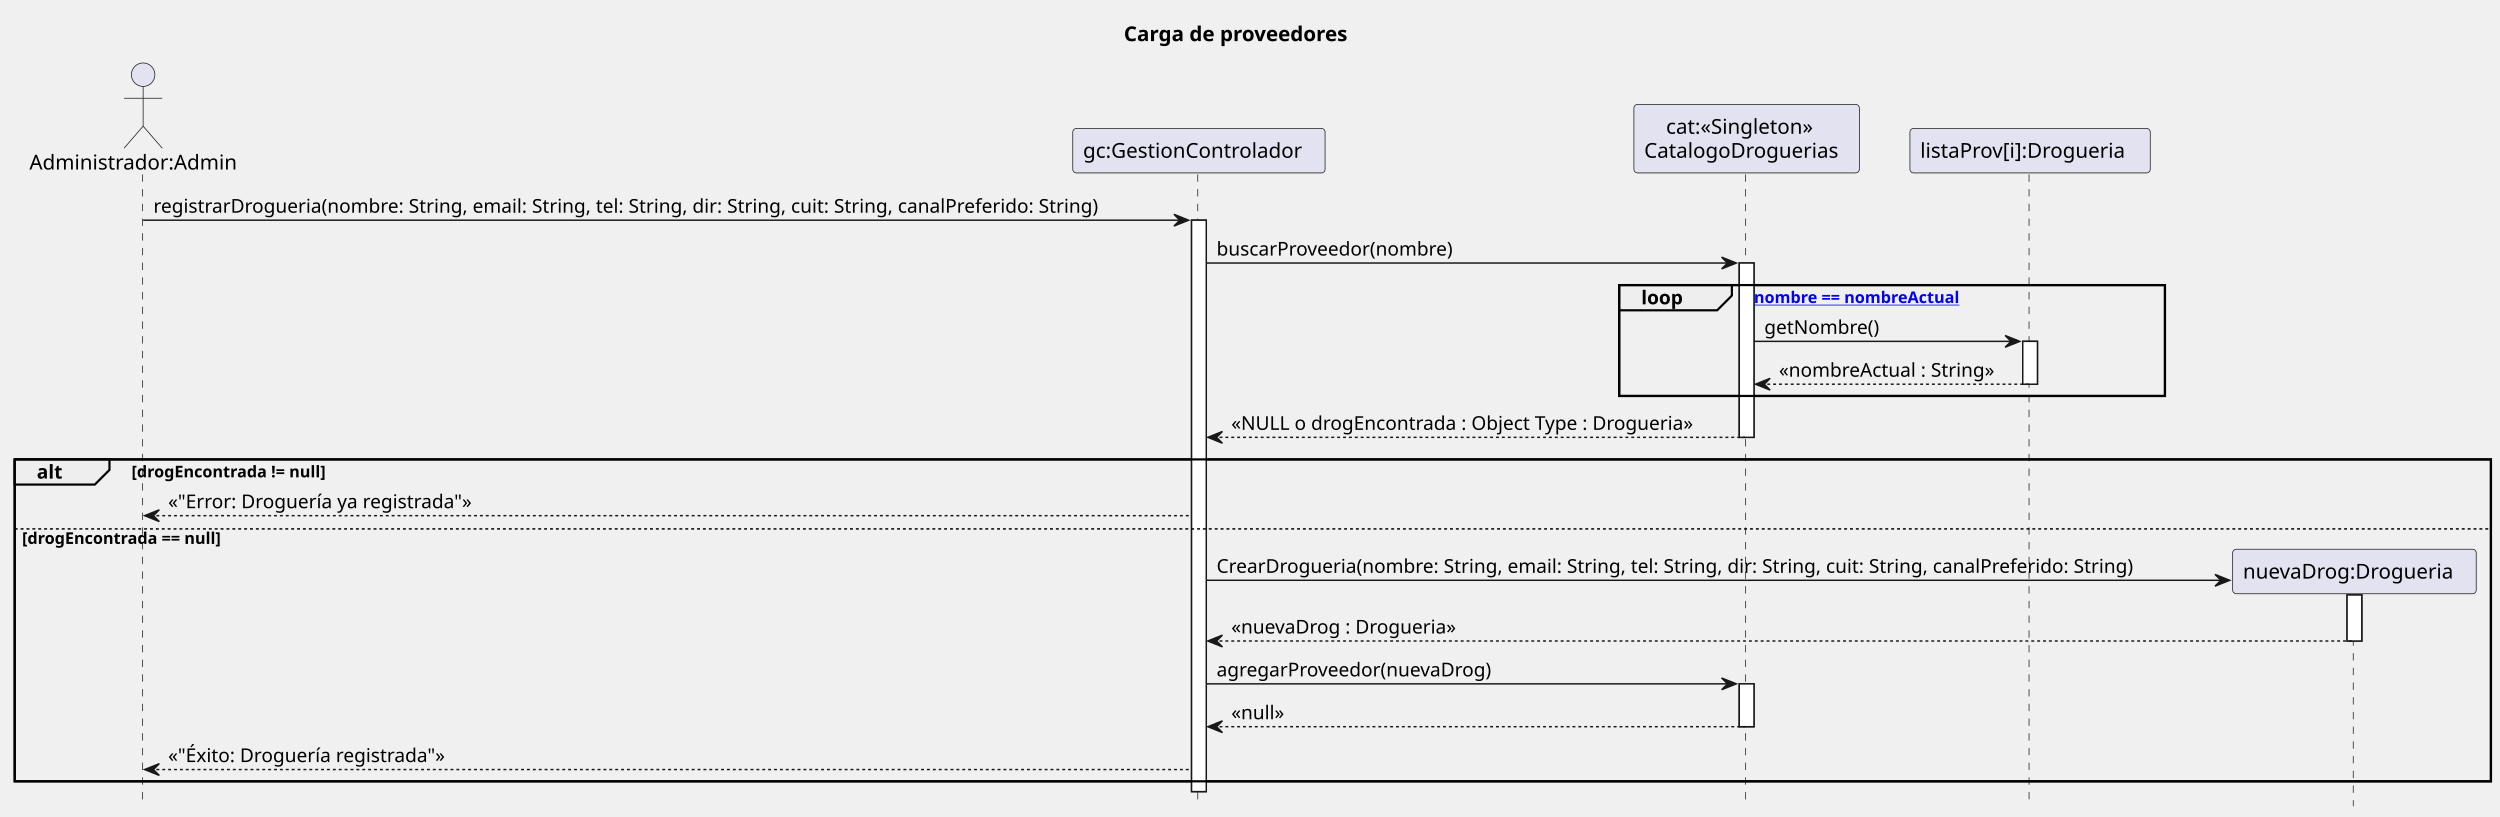
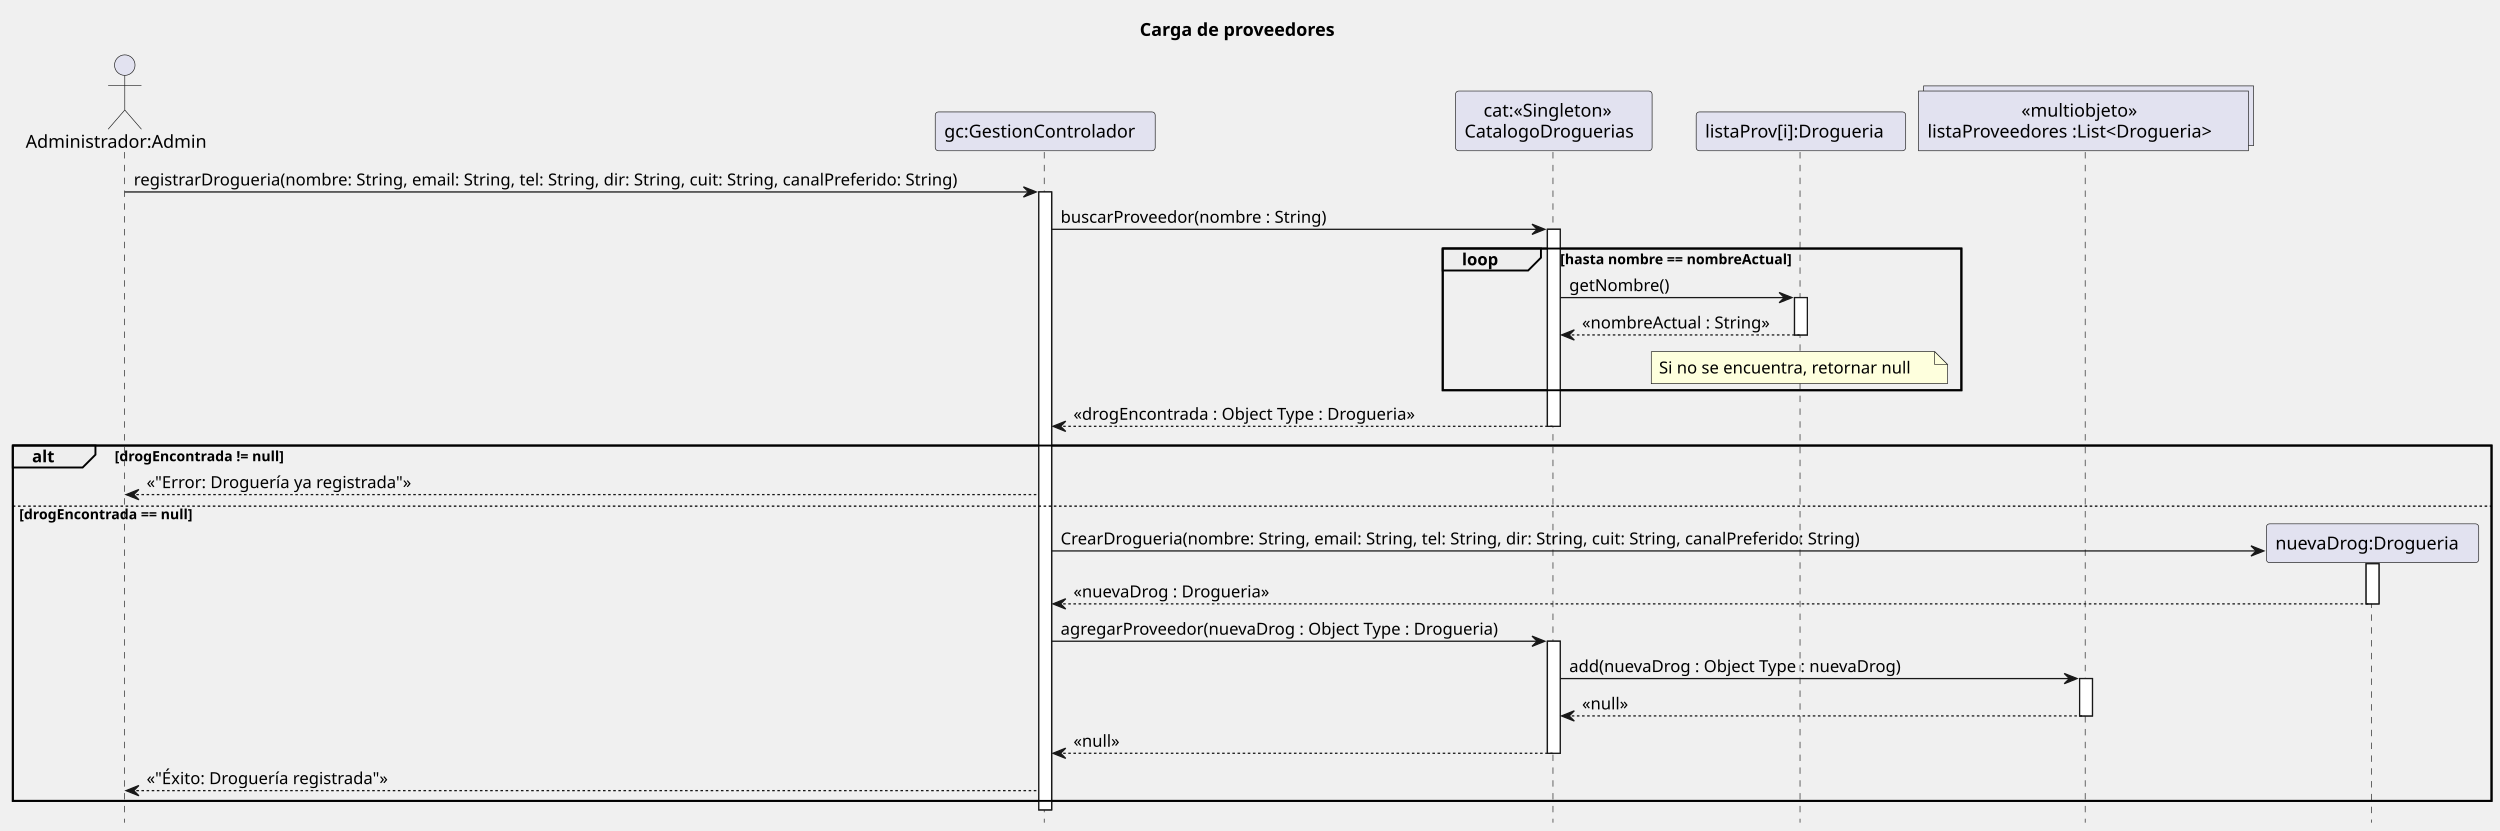
- <svg xmlns="http://www.w3.org/2000/svg" xmlns:xlink="http://www.w3.org/1999/xlink" contentStyleType="text/css" data-diagram-type="SEQUENCE" height="555px" preserveAspectRatio="none" style="width:1700px;height:555px;background:#FFFFFF;" version="1.1" viewBox="0 0 1700 555" width="1700px" zoomAndPan="magnify">
+ <svg xmlns="http://www.w3.org/2000/svg" contentStyleType="text/css" data-diagram-type="SEQUENCE" height="648px" preserveAspectRatio="none" style="width:1950px;height:648px;background:#FFFFFF;" version="1.1" viewBox="0 0 1950 648" width="1950px" zoomAndPan="magnify">
  <defs />
  <g>
-     <text fill="#000000" font-family="sans-serif" font-size="14" font-weight="bold" lengthAdjust="spacing" textLength="174.392" x="764.221" y="27.995">Carga de proveedores</text>
+     <text fill="#000000" font-family="sans-serif" font-size="14" font-weight="bold" lengthAdjust="spacing" textLength="174.392" x="889.005" y="27.995">Carga de proveedores</text>
    <g>
-       <rect fill="#FFFFFF" height="388.562" style="stroke:#181818;stroke-width:1;" width="10" x="810.269" y="149.727" />
+       <rect fill="#FFFFFF" height="481.961" style="stroke:#181818;stroke-width:1;" width="10" x="810.269" y="149.727" />
    </g>
    <g>
-       <rect fill="#FFFFFF" height="118.531" style="stroke:#181818;stroke-width:1;" width="10" x="1182.707" y="178.859" />
+       <rect fill="#FFFFFF" height="153.664" style="stroke:#181818;stroke-width:1;" width="10" x="1206.976" y="178.859" />
    </g>
    <g>
-       <rect fill="#FFFFFF" height="29.133" style="stroke:#181818;stroke-width:1;" width="10" x="1182.707" y="465.023" />
+       <rect fill="#FFFFFF" height="87.398" style="stroke:#181818;stroke-width:1;" width="10" x="1206.976" y="500.156" />
    </g>
    <g>
-       <rect fill="#FFFFFF" height="29.133" style="stroke:#181818;stroke-width:1;" width="10" x="1375.462" y="232.125" />
+       <rect fill="#FFFFFF" height="29.133" style="stroke:#181818;stroke-width:1;" width="10" x="1399.731" y="232.125" />
    </g>
    <g>
-       <rect fill="#FFFFFF" height="31.297" style="stroke:#181818;stroke-width:1;" width="10" x="1596.02" y="404.594" />
+       <rect fill="#FFFFFF" height="29.133" style="stroke:#181818;stroke-width:1;" width="10" x="1622.107" y="529.289" />
    </g>
-     <rect fill="none" height="75.398" style="stroke:#000000;stroke-width:1.5;" width="371.127" x="1101.045" y="193.859" />
-     <rect fill="none" height="218.898" style="stroke:#000000;stroke-width:1.5;" width="1683.834" x="10" y="312.391" />
+     <g>
+       <rect fill="#FFFFFF" height="31.297" style="stroke:#181818;stroke-width:1;" width="10" x="1845.587" y="439.727" />
+     </g>
+     <rect fill="none" height="110.531" style="stroke:#000000;stroke-width:1.5;" width="404.567" x="1125.314" y="193.859" />
+     <rect fill="none" height="277.164" style="stroke:#000000;stroke-width:1.5;" width="1933.401" x="10" y="347.523" />
    <g class="participant-lifeline" data-entity-uid="part1" data-qualified-name="admin" id="part1-lifeline">
      <g>
-         <rect fill="#000000" fill-opacity="0" height="429.695" width="8" x="93.331" y="118.594" />
-         <line style="stroke:#181818;stroke-width:0.5;stroke-dasharray:5,5;" x1="97" x2="97" y1="118.594" y2="548.289" />
+         <rect fill="#000000" fill-opacity="0" height="523.094" width="8" x="93.331" y="118.594" />
+         <line style="stroke:#181818;stroke-width:0.5;stroke-dasharray:5,5;" x1="97" x2="97" y1="118.594" y2="641.688" />
      </g>
    </g>
    <g class="participant-lifeline" data-entity-uid="part2" data-qualified-name="ctrl" id="part2-lifeline">
      <g>
-         <rect fill="#000000" fill-opacity="0" height="429.695" width="8" x="811.269" y="118.594" />
-         <line style="stroke:#181818;stroke-width:0.5;stroke-dasharray:5,5;" x1="814.481" x2="814.481" y1="118.594" y2="548.289" />
+         <rect fill="#000000" fill-opacity="0" height="523.094" width="8" x="811.269" y="118.594" />
+         <line style="stroke:#181818;stroke-width:0.5;stroke-dasharray:5,5;" x1="814.481" x2="814.481" y1="118.594" y2="641.688" />
      </g>
    </g>
    <g class="participant-lifeline" data-entity-uid="part3" data-qualified-name="cat" id="part3-lifeline">
      <g>
-         <rect fill="#000000" fill-opacity="0" height="429.695" width="8" x="1183.707" y="118.594" />
-         <line style="stroke:#181818;stroke-width:0.5;stroke-dasharray:5,5;" x1="1187.045" x2="1187.045" y1="118.594" y2="548.289" />
+         <rect fill="#000000" fill-opacity="0" height="523.094" width="8" x="1207.976" y="118.594" />
+         <line style="stroke:#181818;stroke-width:0.5;stroke-dasharray:5,5;" x1="1211.314" x2="1211.314" y1="118.594" y2="641.688" />
      </g>
    </g>
    <g class="participant-lifeline" data-entity-uid="part4" data-qualified-name="drog_actual" id="part4-lifeline">
      <g>
-         <rect fill="#000000" fill-opacity="0" height="429.695" width="8" x="1376.462" y="118.594" />
-         <line style="stroke:#181818;stroke-width:0.5;stroke-dasharray:5,5;" x1="1379.752" x2="1379.752" y1="118.594" y2="548.289" />
+         <rect fill="#000000" fill-opacity="0" height="523.094" width="8" x="1400.731" y="118.594" />
+         <line style="stroke:#181818;stroke-width:0.5;stroke-dasharray:5,5;" x1="1404.021" x2="1404.021" y1="118.594" y2="641.688" />
      </g>
    </g>
-     <g class="participant-lifeline" data-entity-uid="part5" data-qualified-name="nuevo_drog" id="part5-lifeline">
+     <g class="participant-lifeline" data-entity-uid="part5" data-qualified-name="lista_drog" id="part5-lifeline">
      <g>
-         <rect fill="#000000" fill-opacity="0" height="144.18" width="8" x="1597.02" y="404.109" />
-         <line style="stroke:#181818;stroke-width:0.5;stroke-dasharray:5,5;" x1="1600.206" x2="1600.206" y1="404.109" y2="548.289" />
+         <rect fill="#000000" fill-opacity="0" height="523.094" width="8" x="1623.107" y="118.594" />
+         <line style="stroke:#181818;stroke-width:0.5;stroke-dasharray:5,5;" x1="1626.441" x2="1626.441" y1="118.594" y2="641.688" />
+       </g>
+     </g>
+     <g class="participant-lifeline" data-entity-uid="part6" data-qualified-name="nuevo_drog" id="part6-lifeline">
+       <g>
+         <rect fill="#000000" fill-opacity="0" height="202.445" width="8" x="1846.587" y="439.242" />
+         <line style="stroke:#181818;stroke-width:0.5;stroke-dasharray:5,5;" x1="1849.773" x2="1849.773" y1="439.242" y2="641.688" />
      </g>
    </g>
    <g class="participant participant-head" data-entity-uid="part1" data-qualified-name="admin" id="part1-head">
      <text fill="#000000" font-family="sans-serif" font-size="14" lengthAdjust="spacing" textLength="148.661" x="20" y="115.292">Administrador:Admin</text>
      <ellipse cx="97.331" cy="50.797" fill="#E2E2F0" rx="8" ry="8" style="stroke:#181818;stroke-width:0.5;" />
      <path d="M97.331,58.797 L97.331,85.797 M84.331,66.797 L110.331,66.797 M97.331,85.797 L84.331,100.797 M97.331,85.797 L110.331,100.797" fill="none" style="stroke:#181818;stroke-width:0.5;" />
    </g>
    <g class="participant participant-head" data-entity-uid="part2" data-qualified-name="ctrl" id="part2-head">
      <rect fill="#E2E2F0" height="30.297" rx="2.5" ry="2.5" style="stroke:#181818;stroke-width:0.5;" width="171.575" x="729.481" y="87.297" />
      <text fill="#000000" font-family="sans-serif" font-size="14" lengthAdjust="spacing" textLength="157.575" x="736.481" y="107.292">gc:GestionControlador</text>
    </g>
    <g class="participant participant-head" data-entity-uid="part3" data-qualified-name="cat" id="part3-head">
-       <rect fill="#E2E2F0" height="46.594" rx="2.5" ry="2.5" style="stroke:#181818;stroke-width:0.5;" width="153.323" x="1111.045" y="71" />
-       <text fill="#000000" font-family="sans-serif" font-size="14" lengthAdjust="spacing" textLength="109.58" x="1132.917" y="90.995">cat:«Singleton»</text>
-       <text fill="#000000" font-family="sans-serif" font-size="14" lengthAdjust="spacing" textLength="139.323" x="1118.045" y="107.292">CatalogoDroguerias</text>
+       <rect fill="#E2E2F0" height="46.594" rx="2.5" ry="2.5" style="stroke:#181818;stroke-width:0.5;" width="153.323" x="1135.314" y="71" />
+       <text fill="#000000" font-family="sans-serif" font-size="14" lengthAdjust="spacing" textLength="109.58" x="1157.186" y="90.995">cat:«Singleton»</text>
+       <text fill="#000000" font-family="sans-serif" font-size="14" lengthAdjust="spacing" textLength="139.323" x="1142.314" y="107.292">CatalogoDroguerias</text>
    </g>
    <g class="participant participant-head" data-entity-uid="part4" data-qualified-name="drog_actual" id="part4-head">
-       <rect fill="#E2E2F0" height="30.297" rx="2.5" ry="2.5" style="stroke:#181818;stroke-width:0.5;" width="163.42" x="1298.752" y="87.297" />
-       <text fill="#000000" font-family="sans-serif" font-size="14" lengthAdjust="spacing" textLength="149.42" x="1305.752" y="107.292">listaProv[i]:Drogueria</text>
+       <rect fill="#E2E2F0" height="30.297" rx="2.5" ry="2.5" style="stroke:#181818;stroke-width:0.5;" width="163.42" x="1323.021" y="87.297" />
+       <text fill="#000000" font-family="sans-serif" font-size="14" lengthAdjust="spacing" textLength="149.42" x="1330.021" y="107.292">listaProv[i]:Drogueria</text>
+     </g>
+     <g class="participant participant-head" data-entity-uid="part5" data-qualified-name="lista_drog" id="part5-head">
+       <rect fill="#E2E2F0" height="46.594" style="stroke:#181818;stroke-width:0.5;" width="257.332" x="1500.441" y="67" />
+       <rect fill="#E2E2F0" height="46.594" style="stroke:#181818;stroke-width:0.5;" width="257.332" x="1496.441" y="71" />
+       <text fill="#000000" font-family="sans-serif" font-size="14" lengthAdjust="spacing" textLength="96.92" x="1576.647" y="90.995">«multiobjeto»</text>
+       <text fill="#000000" font-family="sans-serif" font-size="14" lengthAdjust="spacing" textLength="243.332" x="1503.441" y="107.292">listaProveedores :List&lt;Drogueria&gt;</text>
    </g>
    <g>
-       <rect fill="#FFFFFF" height="388.562" style="stroke:#181818;stroke-width:1;" width="10" x="810.269" y="149.727" />
+       <rect fill="#FFFFFF" height="481.961" style="stroke:#181818;stroke-width:1;" width="10" x="810.269" y="149.727" />
    </g>
    <g>
-       <rect fill="#FFFFFF" height="118.531" style="stroke:#181818;stroke-width:1;" width="10" x="1182.707" y="178.859" />
+       <rect fill="#FFFFFF" height="153.664" style="stroke:#181818;stroke-width:1;" width="10" x="1206.976" y="178.859" />
    </g>
    <g>
-       <rect fill="#FFFFFF" height="29.133" style="stroke:#181818;stroke-width:1;" width="10" x="1182.707" y="465.023" />
+       <rect fill="#FFFFFF" height="87.398" style="stroke:#181818;stroke-width:1;" width="10" x="1206.976" y="500.156" />
    </g>
    <g>
-       <rect fill="#FFFFFF" height="29.133" style="stroke:#181818;stroke-width:1;" width="10" x="1375.462" y="232.125" />
+       <rect fill="#FFFFFF" height="29.133" style="stroke:#181818;stroke-width:1;" width="10" x="1399.731" y="232.125" />
    </g>
    <g>
-       <rect fill="#FFFFFF" height="31.297" style="stroke:#181818;stroke-width:1;" width="10" x="1596.02" y="404.594" />
+       <rect fill="#FFFFFF" height="29.133" style="stroke:#181818;stroke-width:1;" width="10" x="1622.107" y="529.289" />
+     </g>
+     <g>
+       <rect fill="#FFFFFF" height="31.297" style="stroke:#181818;stroke-width:1;" width="10" x="1845.587" y="439.727" />
    </g>
    <g class="message" data-entity-1="part1" data-entity-2="part2" id="msg1">
      <polygon fill="#181818" points="798.269,145.727,808.269,149.727,798.269,153.727,802.269,149.727" style="stroke:#181818;stroke-width:1;" />
      <line style="stroke:#181818;stroke-width:1;" x1="97.331" x2="804.269" y1="149.727" y2="149.727" />
      <text fill="#000000" font-family="sans-serif" font-size="13" lengthAdjust="spacing" textLength="693.938" x="104.331" y="144.661">registrarDrogueria(nombre: String, email: String, tel: String, dir: String, cuit: String, canalPreferido: String)</text>
    </g>
    <g class="message" data-entity-1="part2" data-entity-2="part3" id="msg2">
-       <polygon fill="#181818" points="1170.707,174.859,1180.707,178.859,1170.707,182.859,1174.707,178.859" style="stroke:#181818;stroke-width:1;" />
-       <line style="stroke:#181818;stroke-width:1;" x1="820.269" x2="1176.707" y1="178.859" y2="178.859" />
-       <text fill="#000000" font-family="sans-serif" font-size="13" lengthAdjust="spacing" textLength="170.695" x="827.269" y="173.793">buscarProveedor(nombre)</text>
+       <polygon fill="#181818" points="1194.976,174.859,1204.976,178.859,1194.976,182.859,1198.976,178.859" style="stroke:#181818;stroke-width:1;" />
+       <line style="stroke:#181818;stroke-width:1;" x1="820.269" x2="1200.976" y1="178.859" y2="178.859" />
+       <text fill="#000000" font-family="sans-serif" font-size="13" lengthAdjust="spacing" textLength="222.136" x="827.269" y="173.793">buscarProveedor(nombre : String)</text>
    </g>
-     <path d="M1101.045,193.859 L1177.669,193.859 L1177.669,200.992 L1167.669,210.992 L1101.045,210.992 L1101.045,193.859" fill="#EEEEEE" style="stroke:#000000;stroke-width:1.5;" />
-     <rect fill="none" height="75.398" style="stroke:#000000;stroke-width:1.5;" width="371.127" x="1101.045" y="193.859" />
-     <text fill="#000000" font-family="sans-serif" font-size="13" font-weight="bold" lengthAdjust="spacing" textLength="31.624" x="1116.045" y="206.926">loop</text>
-     <a href="hasta" target="_top" title="hasta" xlink:actuate="onRequest" xlink:href="hasta" xlink:show="new" xlink:title="hasta" xlink:type="simple">
-       <text fill="#0000FF" font-family="sans-serif" font-size="11" font-weight="bold" lengthAdjust="spacing" text-decoration="underline" textLength="160.628" x="1192.669" y="206.07">nombre == nombreActual</text>
-     </a>
+     <path d="M1125.314,193.859 L1201.938,193.859 L1201.938,200.992 L1191.938,210.992 L1125.314,210.992 L1125.314,193.859" fill="#EEEEEE" style="stroke:#000000;stroke-width:1.5;" />
+     <rect fill="none" height="110.531" style="stroke:#000000;stroke-width:1.5;" width="404.567" x="1125.314" y="193.859" />
+     <text fill="#000000" font-family="sans-serif" font-size="13" font-weight="bold" lengthAdjust="spacing" textLength="31.624" x="1140.314" y="206.926">loop</text>
+     <text fill="#000000" font-family="sans-serif" font-size="11" font-weight="bold" lengthAdjust="spacing" textLength="208.995" x="1216.938" y="206.07">[hasta nombre == nombreActual]</text>
    <g class="message" data-entity-1="part3" data-entity-2="part4" id="msg3">
-       <polygon fill="#181818" points="1363.462,228.125,1373.462,232.125,1363.462,236.125,1367.462,232.125" style="stroke:#181818;stroke-width:1;" />
-       <line style="stroke:#181818;stroke-width:1;" x1="1192.707" x2="1369.462" y1="232.125" y2="232.125" />
-       <text fill="#000000" font-family="sans-serif" font-size="13" lengthAdjust="spacing" textLength="83.427" x="1199.707" y="227.059">getNombre()</text>
+       <polygon fill="#181818" points="1387.731,228.125,1397.731,232.125,1387.731,236.125,1391.731,232.125" style="stroke:#181818;stroke-width:1;" />
+       <line style="stroke:#181818;stroke-width:1;" x1="1216.976" x2="1393.731" y1="232.125" y2="232.125" />
+       <text fill="#000000" font-family="sans-serif" font-size="13" lengthAdjust="spacing" textLength="83.427" x="1223.976" y="227.059">getNombre()</text>
    </g>
    <g class="message" data-entity-1="part4" data-entity-2="part3" id="msg4">
-       <polygon fill="#181818" points="1203.707,257.258,1193.707,261.258,1203.707,265.258,1199.707,261.258" style="stroke:#181818;stroke-width:1;" />
-       <line style="stroke:#181818;stroke-width:1;stroke-dasharray:2,2;" x1="1197.707" x2="1379.462" y1="261.258" y2="261.258" />
-       <text fill="#000000" font-family="sans-serif" font-size="13" lengthAdjust="spacing" textLength="158.755" x="1209.707" y="256.192">«nombreActual : String»</text>
+       <polygon fill="#181818" points="1227.976,257.258,1217.976,261.258,1227.976,265.258,1223.976,261.258" style="stroke:#181818;stroke-width:1;" />
+       <line style="stroke:#181818;stroke-width:1;stroke-dasharray:2,2;" x1="1221.976" x2="1403.731" y1="261.258" y2="261.258" />
+       <text fill="#000000" font-family="sans-serif" font-size="13" lengthAdjust="spacing" textLength="158.755" x="1233.976" y="256.192">«nombreActual : String»</text>
    </g>
+     <path d="M1288,274.258 L1288,299.258 L1519,299.258 L1519,284.258 L1509,274.258 L1288,274.258" fill="#FEFFDD" style="stroke:#181818;stroke-width:0.5;" />
+     <path d="M1509,274.258 L1509,284.258 L1519,284.258 L1509,274.258" fill="#FEFFDD" style="stroke:#181818;stroke-width:0.5;" />
+     <text fill="#000000" font-family="sans-serif" font-size="13" lengthAdjust="spacing" textLength="210.882" x="1294" y="291.325">Si no se encuentra, retornar null</text>
    <g class="message" data-entity-1="part3" data-entity-2="part2" id="msg5">
-       <polygon fill="#181818" points="831.269,293.391,821.269,297.391,831.269,301.391,827.269,297.391" style="stroke:#181818;stroke-width:1;" />
-       <line style="stroke:#181818;stroke-width:1;stroke-dasharray:2,2;" x1="825.269" x2="1186.707" y1="297.391" y2="297.391" />
-       <text fill="#000000" font-family="sans-serif" font-size="13" lengthAdjust="spacing" textLength="338.438" x="837.269" y="292.325">«NULL o drogEncontrada : Object Type : Drogueria»</text>
+       <polygon fill="#181818" points="831.269,328.523,821.269,332.523,831.269,336.523,827.269,332.523" style="stroke:#181818;stroke-width:1;" />
+       <line style="stroke:#181818;stroke-width:1;stroke-dasharray:2,2;" x1="825.269" x2="1210.976" y1="332.523" y2="332.523" />
+       <text fill="#000000" font-family="sans-serif" font-size="13" lengthAdjust="spacing" textLength="288.495" x="837.269" y="327.457">«drogEncontrada : Object Type : Drogueria»</text>
    </g>
-     <path d="M10,312.391 L74.443,312.391 L74.443,319.523 L64.443,329.523 L10,329.523 L10,312.391" fill="#EEEEEE" style="stroke:#000000;stroke-width:1.5;" />
-     <rect fill="none" height="218.898" style="stroke:#000000;stroke-width:1.5;" width="1683.834" x="10" y="312.391" />
-     <text fill="#000000" font-family="sans-serif" font-size="13" font-weight="bold" lengthAdjust="spacing" textLength="19.443" x="25" y="325.457">alt</text>
-     <text fill="#000000" font-family="sans-serif" font-size="11" font-weight="bold" lengthAdjust="spacing" textLength="154.537" x="89.443" y="324.601">[drogEncontrada != null]</text>
+     <path d="M10,347.523 L74.443,347.523 L74.443,354.656 L64.443,364.656 L10,364.656 L10,347.523" fill="#EEEEEE" style="stroke:#000000;stroke-width:1.5;" />
+     <rect fill="none" height="277.164" style="stroke:#000000;stroke-width:1.5;" width="1933.401" x="10" y="347.523" />
+     <text fill="#000000" font-family="sans-serif" font-size="13" font-weight="bold" lengthAdjust="spacing" textLength="19.443" x="25" y="360.59">alt</text>
+     <text fill="#000000" font-family="sans-serif" font-size="11" font-weight="bold" lengthAdjust="spacing" textLength="154.537" x="89.443" y="359.734">[drogEncontrada != null]</text>
    <g class="message" data-entity-1="part2" data-entity-2="part1" id="msg6">
-       <polygon fill="#181818" points="108.331,346.656,98.331,350.656,108.331,354.656,104.331,350.656" style="stroke:#181818;stroke-width:1;" />
-       <line style="stroke:#181818;stroke-width:1;stroke-dasharray:2,2;" x1="102.331" x2="809.269" y1="350.656" y2="350.656" />
-       <text fill="#000000" font-family="sans-serif" font-size="13" lengthAdjust="spacing" textLength="223.831" x="114.331" y="345.59">«"Error: Droguería ya registrada"»</text>
+       <polygon fill="#181818" points="108.331,381.789,98.331,385.789,108.331,389.789,104.331,385.789" style="stroke:#181818;stroke-width:1;" />
+       <line style="stroke:#181818;stroke-width:1;stroke-dasharray:2,2;" x1="102.331" x2="809.269" y1="385.789" y2="385.789" />
+       <text fill="#000000" font-family="sans-serif" font-size="13" lengthAdjust="spacing" textLength="223.831" x="114.331" y="380.723">«"Error: Droguería ya registrada"»</text>
    </g>
-     <line style="stroke:#000000;stroke-width:1;stroke-dasharray:2,2;" x1="10" x2="1693.834" y1="359.656" y2="359.656" />
-     <text fill="#000000" font-family="sans-serif" font-size="11" font-weight="bold" lengthAdjust="spacing" textLength="158.737" x="15" y="369.867">[drogEncontrada == null]</text>
-     <g class="message" data-entity-1="part2" data-entity-2="part5" id="msg7">
-       <polygon fill="#181818" points="1506.206,390.594,1516.206,394.594,1506.206,398.594,1510.206,394.594" style="stroke:#181818;stroke-width:1;" />
-       <line style="stroke:#181818;stroke-width:1;" x1="820.269" x2="1512.206" y1="394.594" y2="394.594" />
-       <text fill="#000000" font-family="sans-serif" font-size="13" lengthAdjust="spacing" textLength="673.937" x="827.269" y="389.528">CrearDrogueria(nombre: String, email: String, tel: String, dir: String, cuit: String, canalPreferido: String)</text>
+     <line style="stroke:#000000;stroke-width:1;stroke-dasharray:2,2;" x1="10" x2="1943.401" y1="394.789" y2="394.789" />
+     <text fill="#000000" font-family="sans-serif" font-size="11" font-weight="bold" lengthAdjust="spacing" textLength="158.737" x="15" y="405">[drogEncontrada == null]</text>
+     <g class="message" data-entity-1="part2" data-entity-2="part6" id="msg7">
+       <polygon fill="#181818" points="1755.773,425.727,1765.773,429.727,1755.773,433.727,1759.773,429.727" style="stroke:#181818;stroke-width:1;" />
+       <line style="stroke:#181818;stroke-width:1;" x1="820.269" x2="1761.773" y1="429.727" y2="429.727" />
+       <text fill="#000000" font-family="sans-serif" font-size="13" lengthAdjust="spacing" textLength="673.937" x="827.269" y="424.661">CrearDrogueria(nombre: String, email: String, tel: String, dir: String, cuit: String, canalPreferido: String)</text>
    </g>
-     <rect fill="#E2E2F0" height="30.297" rx="2.5" ry="2.5" style="stroke:#181818;stroke-width:0.5;" width="165.628" x="1518.206" y="373.461" />
-     <text fill="#000000" font-family="sans-serif" font-size="14" lengthAdjust="spacing" textLength="151.628" x="1525.206" y="393.456">nuevaDrog:Drogueria</text>
-     <g class="message" data-entity-1="part5" data-entity-2="part2" id="msg9">
-       <polygon fill="#181818" points="831.269,431.891,821.269,435.891,831.269,439.891,827.269,435.891" style="stroke:#181818;stroke-width:1;" />
-       <line style="stroke:#181818;stroke-width:1;stroke-dasharray:2,2;" x1="825.269" x2="1600.02" y1="435.891" y2="435.891" />
-       <text fill="#000000" font-family="sans-serif" font-size="13" lengthAdjust="spacing" textLength="164.969" x="837.269" y="430.825">«nuevaDrog : Drogueria»</text>
+     <rect fill="#E2E2F0" height="30.297" rx="2.5" ry="2.5" style="stroke:#181818;stroke-width:0.5;" width="165.628" x="1767.773" y="408.594" />
+     <text fill="#000000" font-family="sans-serif" font-size="14" lengthAdjust="spacing" textLength="151.628" x="1774.773" y="428.589">nuevaDrog:Drogueria</text>
+     <g class="message" data-entity-1="part6" data-entity-2="part2" id="msg9">
+       <polygon fill="#181818" points="831.269,467.023,821.269,471.023,831.269,475.023,827.269,471.023" style="stroke:#181818;stroke-width:1;" />
+       <line style="stroke:#181818;stroke-width:1;stroke-dasharray:2,2;" x1="825.269" x2="1849.587" y1="471.023" y2="471.023" />
+       <text fill="#000000" font-family="sans-serif" font-size="13" lengthAdjust="spacing" textLength="164.969" x="837.269" y="465.957">«nuevaDrog : Drogueria»</text>
    </g>
    <g class="message" data-entity-1="part2" data-entity-2="part3" id="msg10">
-       <polygon fill="#181818" points="1170.707,461.023,1180.707,465.023,1170.707,469.023,1174.707,465.023" style="stroke:#181818;stroke-width:1;" />
-       <line style="stroke:#181818;stroke-width:1;" x1="820.269" x2="1176.707" y1="465.023" y2="465.023" />
-       <text fill="#000000" font-family="sans-serif" font-size="13" lengthAdjust="spacing" textLength="199.342" x="827.269" y="459.957">agregarProveedor(nuevaDrog)</text>
+       <polygon fill="#181818" points="1194.976,496.156,1204.976,500.156,1194.976,504.156,1198.976,500.156" style="stroke:#181818;stroke-width:1;" />
+       <line style="stroke:#181818;stroke-width:1;" x1="820.269" x2="1200.976" y1="500.156" y2="500.156" />
+       <text fill="#000000" font-family="sans-serif" font-size="13" lengthAdjust="spacing" textLength="367.707" x="827.269" y="495.09">agregarProveedor(nuevaDrog : Object Type : Drogueria)</text>
    </g>
-     <g class="message" data-entity-1="part3" data-entity-2="part2" id="msg11">
-       <polygon fill="#181818" points="831.269,490.156,821.269,494.156,831.269,498.156,827.269,494.156" style="stroke:#181818;stroke-width:1;" />
-       <line style="stroke:#181818;stroke-width:1;stroke-dasharray:2,2;" x1="825.269" x2="1186.707" y1="494.156" y2="494.156" />
-       <text fill="#000000" font-family="sans-serif" font-size="13" lengthAdjust="spacing" textLength="39.609" x="837.269" y="489.09">«null»</text>
+     <g class="message" data-entity-1="part3" data-entity-2="part5" id="msg11">
+       <polygon fill="#181818" points="1610.107,525.289,1620.107,529.289,1610.107,533.289,1614.107,529.289" style="stroke:#181818;stroke-width:1;" />
+       <line style="stroke:#181818;stroke-width:1;" x1="1216.976" x2="1616.107" y1="529.289" y2="529.289" />
+       <text fill="#000000" font-family="sans-serif" font-size="13" lengthAdjust="spacing" textLength="281.652" x="1223.976" y="524.223">add(nuevaDrog : Object Type : nuevaDrog)</text>
    </g>
-     <g class="message" data-entity-1="part2" data-entity-2="part1" id="msg12">
-       <polygon fill="#181818" points="108.331,519.289,98.331,523.289,108.331,527.289,104.331,523.289" style="stroke:#181818;stroke-width:1;" />
-       <line style="stroke:#181818;stroke-width:1;stroke-dasharray:2,2;" x1="102.331" x2="809.269" y1="523.289" y2="523.289" />
-       <text fill="#000000" font-family="sans-serif" font-size="13" lengthAdjust="spacing" textLength="204.407" x="114.331" y="518.223">«"Éxito: Droguería registrada"»</text>
+     <g class="message" data-entity-1="part5" data-entity-2="part3" id="msg12">
+       <polygon fill="#181818" points="1227.976,554.422,1217.976,558.422,1227.976,562.422,1223.976,558.422" style="stroke:#181818;stroke-width:1;" />
+       <line style="stroke:#181818;stroke-width:1;stroke-dasharray:2,2;" x1="1221.976" x2="1626.107" y1="558.422" y2="558.422" />
+       <text fill="#000000" font-family="sans-serif" font-size="13" lengthAdjust="spacing" textLength="39.609" x="1233.976" y="553.356">«null»</text>
+     </g>
+     <g class="message" data-entity-1="part3" data-entity-2="part2" id="msg13">
+       <polygon fill="#181818" points="831.269,583.555,821.269,587.555,831.269,591.555,827.269,587.555" style="stroke:#181818;stroke-width:1;" />
+       <line style="stroke:#181818;stroke-width:1;stroke-dasharray:2,2;" x1="825.269" x2="1210.976" y1="587.555" y2="587.555" />
+       <text fill="#000000" font-family="sans-serif" font-size="13" lengthAdjust="spacing" textLength="39.609" x="837.269" y="582.489">«null»</text>
+     </g>
+     <g class="message" data-entity-1="part2" data-entity-2="part1" id="msg14">
+       <polygon fill="#181818" points="108.331,612.688,98.331,616.688,108.331,620.688,104.331,616.688" style="stroke:#181818;stroke-width:1;" />
+       <line style="stroke:#181818;stroke-width:1;stroke-dasharray:2,2;" x1="102.331" x2="809.269" y1="616.688" y2="616.688" />
+       <text fill="#000000" font-family="sans-serif" font-size="13" lengthAdjust="spacing" textLength="204.407" x="114.331" y="611.622">«"Éxito: Droguería registrada"»</text>
    </g>
  </g>
</svg>
